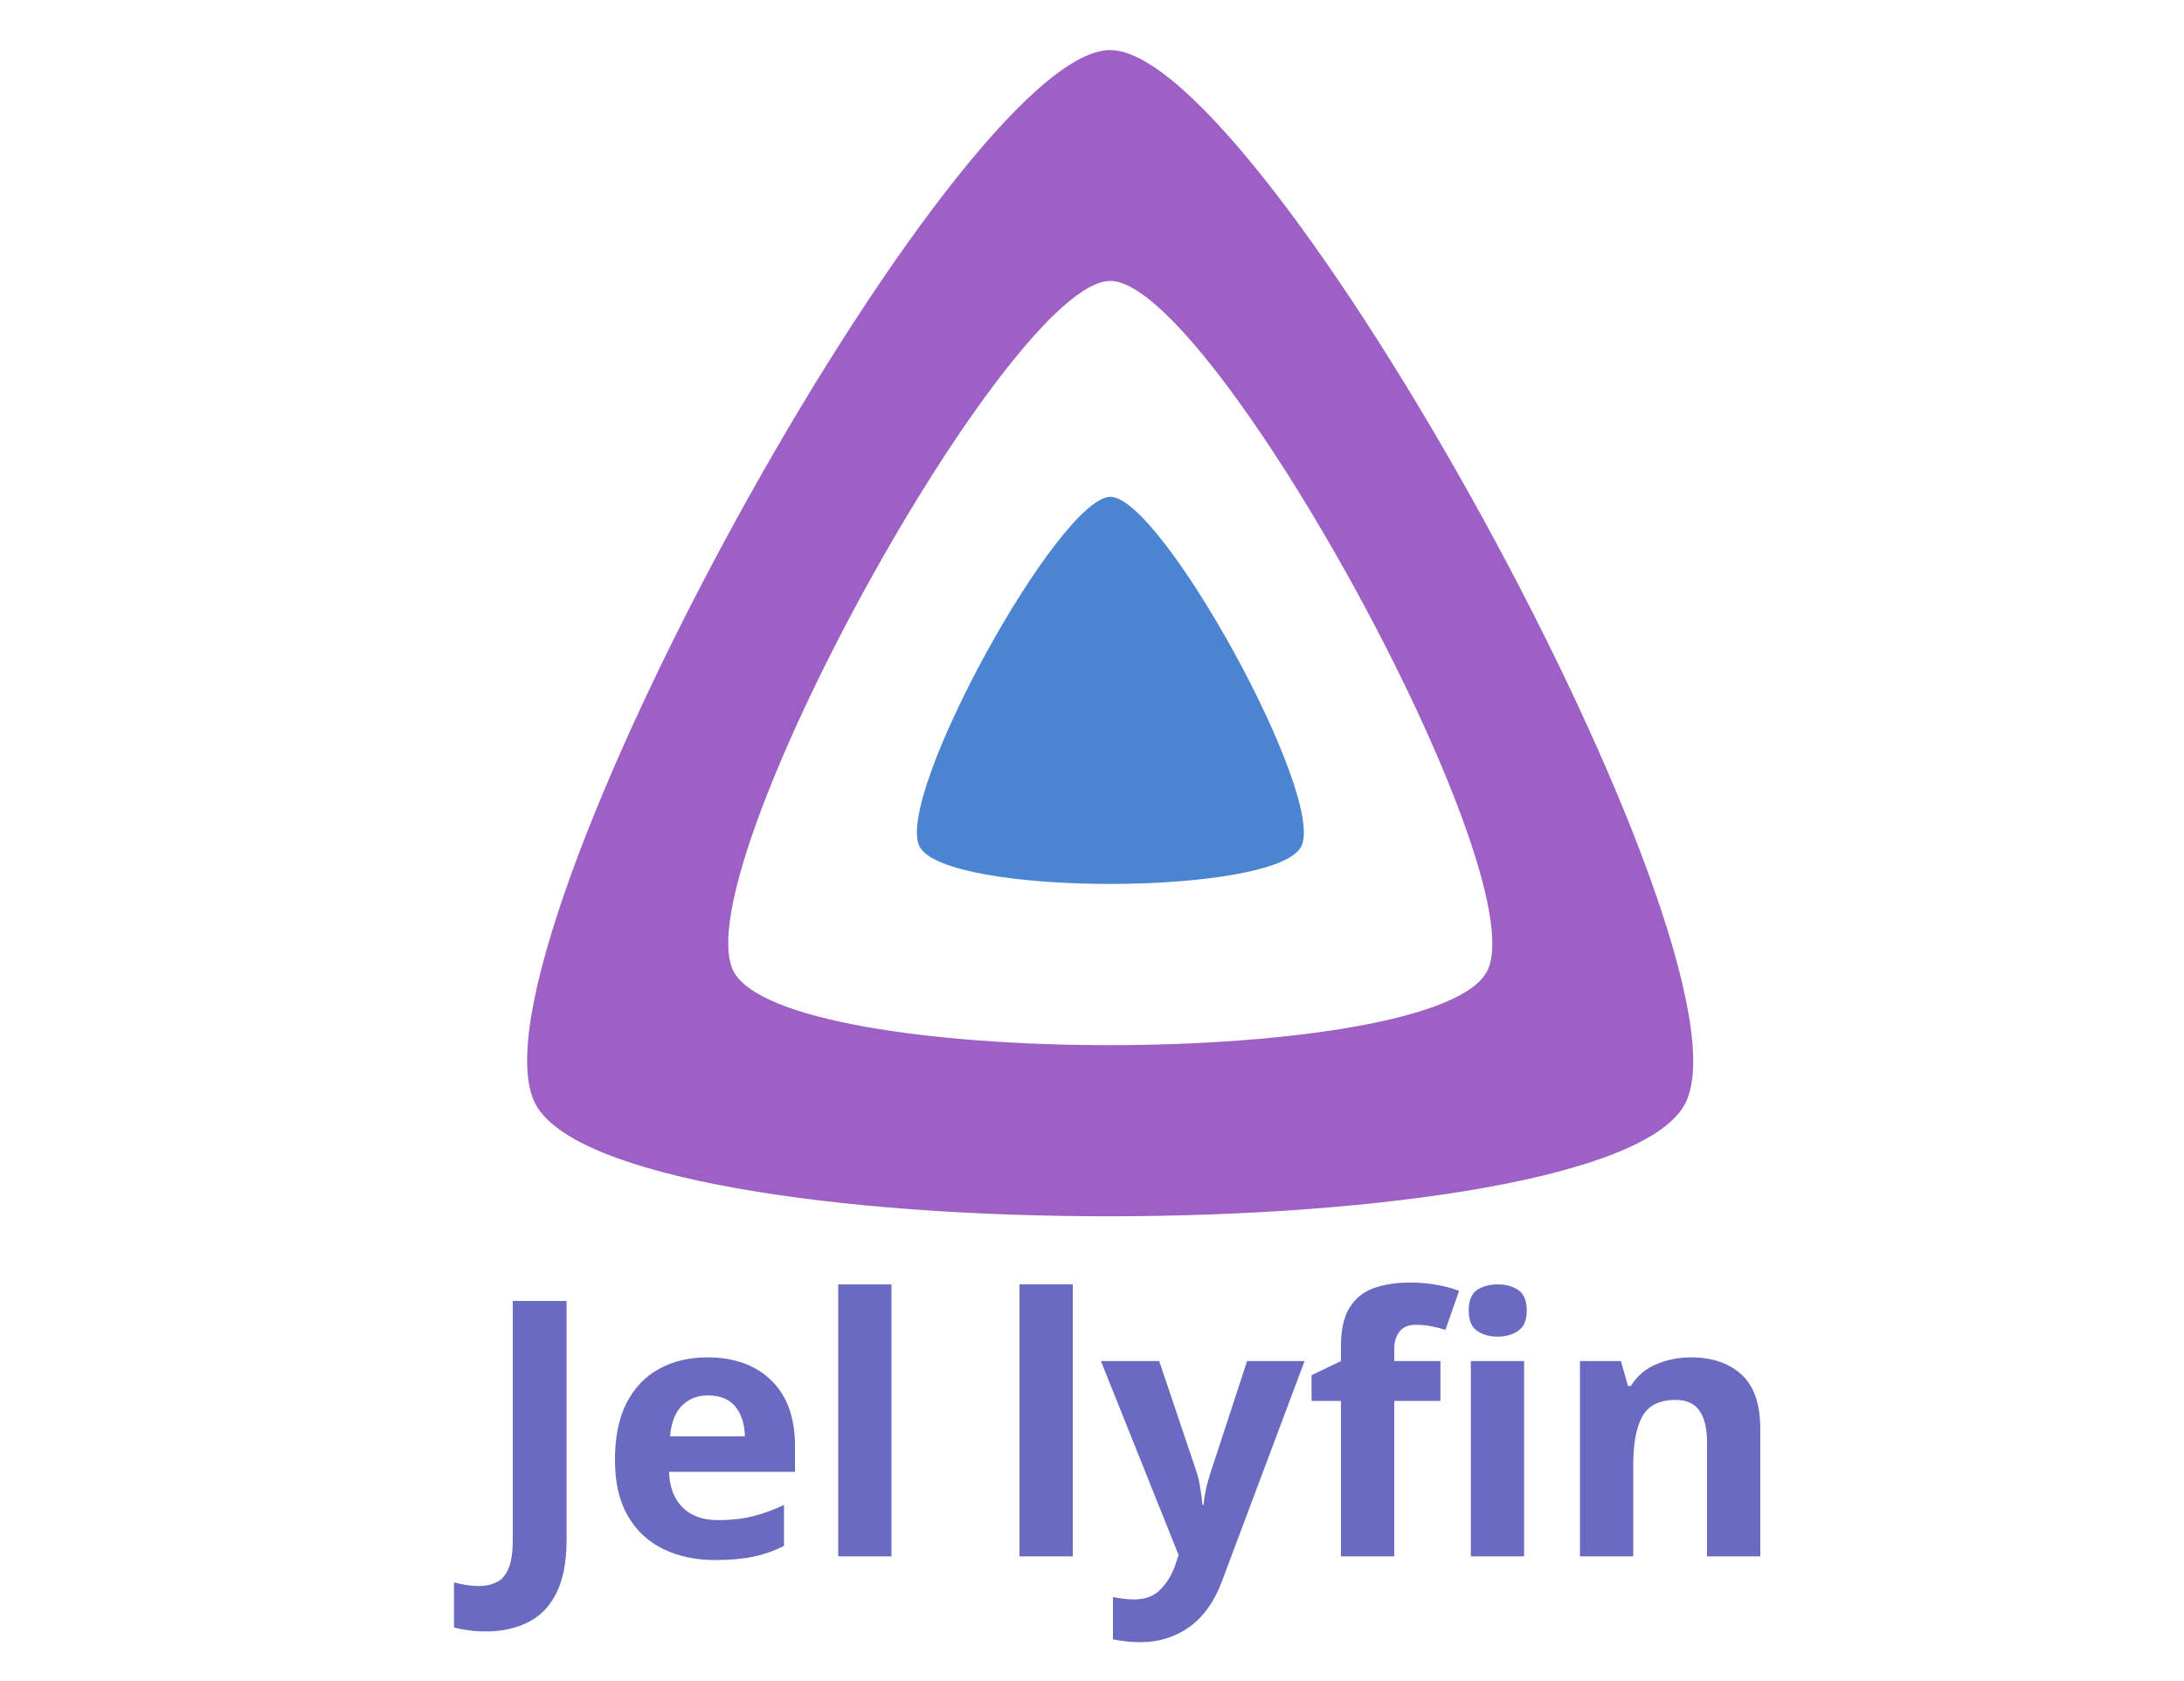
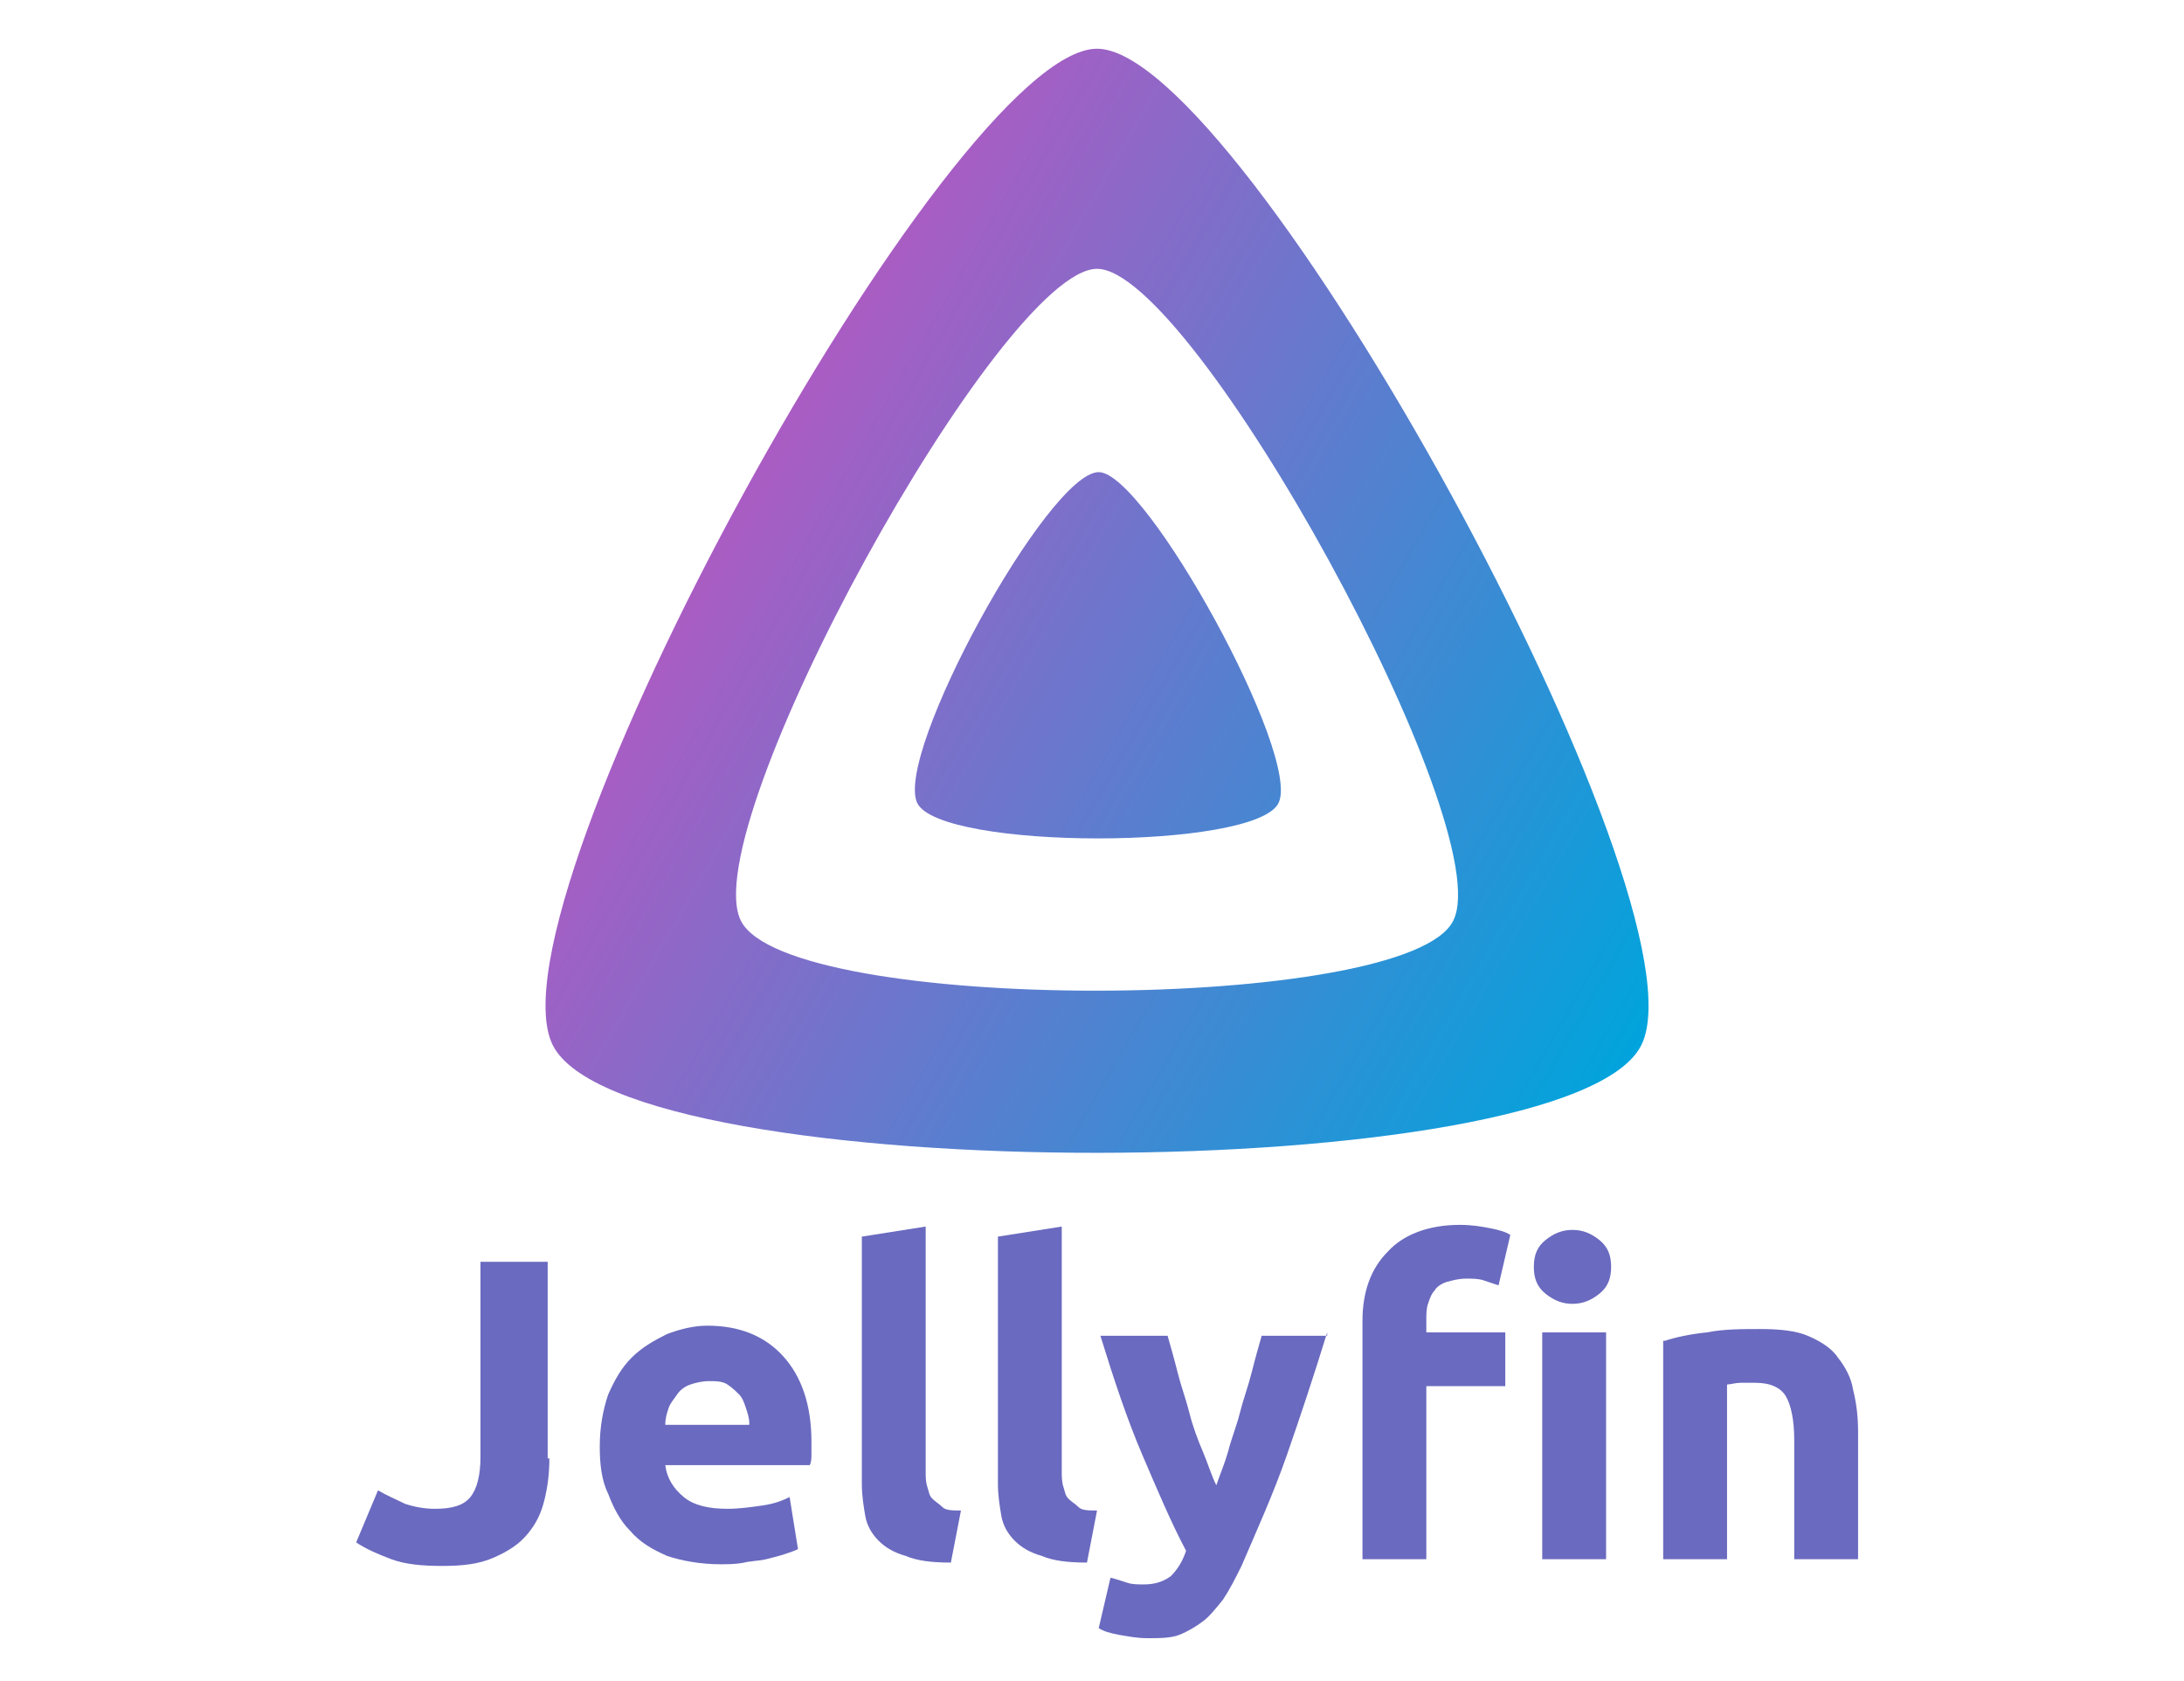
- <svg xmlns="http://www.w3.org/2000/svg" id="Layer_2" data-name="Layer 2" viewBox="0 0 130 100">
-   <defs>
-     <style>
-       .cls-1 {
-         fill: #9d61c5;
-       }
- 
-       .cls-2 {
-         fill: #4b84d1;
-       }
- 
-       .cls-3 {
-         fill: #6a6ac0;
-         font-family: Ubuntu-Bold, Ubuntu;
-         font-size: 21.3px;
-         font-weight: 700;
-       }
- 
-       .cls-4 {
-         letter-spacing: -.01em;
-       }
-     </style>
-   </defs>
-   <g id="Layer_1-2" data-name="Layer 1">
-     <g>
+ <svg xmlns="http://www.w3.org/2000/svg" xmlns:xlink="http://www.w3.org/1999/xlink" version="1.1" id="Layer_2_00000183957103633912816430000007507134110851123900_" x="0px" y="0px" viewBox="0 0 130 100" style="enable-background:new 0 0 130 100;" xml:space="preserve">
+   <style type="text/css">
+ 	.st0{clip-path:url(#SVGID_00000060738107691803601530000016435656677708630188_);}
+ 	.st1{enable-background:new    ;}
+ 	.st2{fill:#6A6AC0;}
+ 	.st3{fill:url(#a_00000113332517498062676210000016833418630747418022_);}
+ 	.st4{fill:none;}
+ 	.st5{fill:url(#c_00000108308919221169869480000011748694277347313298_);}
+ </style>
+   <g>
+     <defs>
+       <rect id="SVGID_1_" width="130" height="100" />
+     </defs>
+     <clipPath id="SVGID_00000071537433781565656650000001095817979951156390_">
+       <use xlink:href="#SVGID_1_" style="overflow:visible;" />
+     </clipPath>
+     <g id="Layer_1-2" style="clip-path:url(#SVGID_00000071537433781565656650000001095817979951156390_);">
      <g>
-         <path id="A" class="cls-2" d="m54.73,50.37c1.5,3,21.25,2.97,22.73,0,1.48-2.97-8.32-20.79-11.36-20.8-3.05,0-12.86,17.79-11.37,20.8Z" />
-         <path id="C" class="cls-1" d="m31.84,65.64c4.51,9.05,64.03,8.95,68.49,0,4.46-8.95-25.06-62.66-34.25-62.66S27.34,56.59,31.84,65.64h0Zm11.81-7.86c-2.95-5.93,16.42-41.06,22.44-41.06s25.36,35.19,22.44,41.06c-2.92,5.87-41.92,5.93-44.88,0Z" />
+         <g class="st1">
+           <path class="st2" d="M32.7,86.8c0,0.9-0.1,1.7-0.3,2.5s-0.5,1.4-1,2c-0.5,0.6-1.1,1-2,1.4s-1.9,0.5-3.1,0.5      c-1.2,0-2.2-0.1-3-0.4c-0.8-0.3-1.5-0.6-2.1-1l1.3-3.1c0.5,0.3,1,0.5,1.6,0.8c0.6,0.2,1.2,0.3,1.8,0.3c1,0,1.7-0.2,2.1-0.7      c0.4-0.5,0.6-1.3,0.6-2.4V75.1h4V86.8z" />
+           <path class="st2" d="M35.7,86.1c0-1.2,0.2-2.2,0.5-3.1c0.4-0.9,0.8-1.6,1.4-2.2c0.6-0.6,1.3-1,2.1-1.4c0.8-0.3,1.6-0.5,2.4-0.5      c1.9,0,3.4,0.6,4.5,1.8c1.1,1.2,1.7,2.9,1.7,5.1c0,0.2,0,0.5,0,0.7c0,0.3,0,0.5-0.1,0.7h-8.6c0.1,0.8,0.5,1.4,1.1,1.9      c0.6,0.5,1.5,0.7,2.6,0.7c0.7,0,1.4-0.1,2.1-0.2s1.2-0.3,1.6-0.5l0.5,3.1c-0.2,0.1-0.5,0.2-0.8,0.3c-0.3,0.1-0.7,0.2-1.1,0.3      c-0.4,0.1-0.9,0.1-1.3,0.2c-0.5,0.1-1,0.1-1.4,0.1c-1.2,0-2.3-0.2-3.2-0.5c-0.9-0.4-1.6-0.8-2.2-1.5c-0.6-0.6-1-1.4-1.3-2.2      C35.8,88.1,35.7,87.1,35.7,86.1z M44.6,84.7c0-0.3-0.1-0.6-0.2-0.9c-0.1-0.3-0.2-0.6-0.4-0.8c-0.2-0.2-0.4-0.4-0.7-0.6      c-0.3-0.2-0.7-0.2-1.1-0.2c-0.4,0-0.8,0.1-1.1,0.2c-0.3,0.1-0.6,0.3-0.8,0.6s-0.4,0.5-0.5,0.8c-0.1,0.3-0.2,0.6-0.2,1H44.6z" />
+           <path class="st2" d="M56.6,93c-1.1,0-2-0.1-2.7-0.4c-0.7-0.2-1.2-0.5-1.6-0.9c-0.4-0.4-0.7-0.9-0.8-1.5      c-0.1-0.6-0.2-1.2-0.2-1.9V73.6l3.8-0.6v14.6c0,0.3,0,0.6,0.1,0.9c0.1,0.3,0.1,0.5,0.3,0.7s0.4,0.3,0.6,0.5s0.6,0.2,1.1,0.2      L56.6,93z" />
+         </g>
+         <g class="st1">
+           <path class="st2" d="M64.7,93c-1.1,0-2-0.1-2.7-0.4c-0.7-0.2-1.2-0.5-1.6-0.9c-0.4-0.4-0.7-0.9-0.8-1.5      c-0.1-0.6-0.2-1.2-0.2-1.9V73.6l3.8-0.6v14.6c0,0.3,0,0.6,0.1,0.9c0.1,0.3,0.1,0.5,0.3,0.7s0.4,0.3,0.6,0.5s0.6,0.2,1.1,0.2      L64.7,93z" />
+         </g>
+         <g class="st1">
+           <path class="st2" d="M79,79.3c-0.8,2.6-1.6,5-2.4,7.3c-0.8,2.3-1.8,4.5-2.7,6.6c-0.4,0.8-0.7,1.4-1.1,2c-0.4,0.5-0.8,1-1.2,1.3      c-0.4,0.3-0.9,0.6-1.4,0.8c-0.5,0.2-1.2,0.2-1.9,0.2c-0.6,0-1.1-0.1-1.7-0.2c-0.5-0.1-0.9-0.2-1.2-0.4l0.7-3      c0.4,0.1,0.7,0.2,1,0.3s0.6,0.1,1,0.1c0.7,0,1.2-0.2,1.6-0.5c0.4-0.4,0.7-0.9,0.9-1.5c-0.9-1.7-1.7-3.6-2.6-5.7      c-0.9-2.1-1.7-4.5-2.5-7.1h4c0.2,0.7,0.4,1.4,0.6,2.2c0.2,0.8,0.5,1.6,0.7,2.4s0.5,1.6,0.8,2.3c0.3,0.7,0.5,1.4,0.8,2      c0.2-0.6,0.5-1.3,0.7-2c0.2-0.8,0.5-1.5,0.7-2.3c0.2-0.8,0.5-1.6,0.7-2.4c0.2-0.8,0.4-1.5,0.6-2.2H79z" />
+           <path class="st2" d="M86.9,72.9c0.7,0,1.3,0.1,1.8,0.2s0.9,0.2,1.2,0.4l-0.7,3c-0.3-0.1-0.6-0.2-0.9-0.3c-0.3-0.1-0.7-0.1-1-0.1      c-0.5,0-0.8,0.1-1.2,0.2c-0.3,0.1-0.6,0.3-0.7,0.5c-0.2,0.2-0.3,0.5-0.4,0.8c-0.1,0.3-0.1,0.6-0.1,1v0.7h4.7v3.2h-4.7v10.3h-3.8      V78.6c0-1.7,0.5-3.1,1.5-4.1C83.5,73.5,85,72.9,86.9,72.9z M95.9,75.4c0,0.7-0.2,1.2-0.7,1.6s-1,0.6-1.6,0.6s-1.1-0.2-1.6-0.6      c-0.5-0.4-0.7-0.9-0.7-1.6c0-0.7,0.2-1.2,0.7-1.6c0.5-0.4,1-0.6,1.6-0.6s1.1,0.2,1.6,0.6S95.9,74.7,95.9,75.4z M95.6,92.8h-3.8      V79.3h3.8V92.8z" />
+           <path class="st2" d="M99.1,79.8c0.6-0.2,1.5-0.4,2.5-0.5c1-0.2,2.1-0.2,3.2-0.2c1.1,0,2.1,0.1,2.8,0.4s1.4,0.7,1.8,1.3      c0.4,0.5,0.8,1.2,0.9,1.9c0.2,0.8,0.3,1.6,0.3,2.5v7.6h-3.8v-7.1c0-1.2-0.2-2.1-0.5-2.6c-0.3-0.5-0.9-0.8-1.8-0.8      c-0.3,0-0.6,0-0.9,0s-0.6,0.1-0.8,0.1v10.4h-3.8V79.8z" />
+         </g>
      </g>
-       <text class="cls-3" transform="translate(28.6 92.63)">
-         <tspan x="0" y="0">Jel</tspan>
-         <tspan class="cls-4" x="30.43" y="0">l</tspan>
-         <tspan x="36.93" y="0">yfin</tspan>
-       </text>
+     </g>
+     <g style="clip-path:url(#SVGID_00000071537433781565656650000001095817979951156390_);">
+       <linearGradient id="a_00000067203268995390211750000014711550192939157923_" gradientUnits="userSpaceOnUse" x1="44.423" y1="72.986" x2="98.863" y2="41.555" gradientTransform="matrix(1 0 0 -1 0 102)">
+         <stop offset="0" style="stop-color:#AA5CC3" />
+         <stop offset="1" style="stop-color:#00A4DC" />
+       </linearGradient>
+       <path id="a" style="fill:url(#a_00000067203268995390211750000014711550192939157923_);" d="M54.6,47.8c1.4,2.8,20.1,2.8,21.5,0    c1.4-2.8-7.9-19.7-10.7-19.7C62.4,28.1,53.2,44.9,54.6,47.8z" />
+     </g>
+     <g style="clip-path:url(#SVGID_00000071537433781565656650000001095817979951156390_);">
+       <path id="a_00000011720586859550470800000010116765184686797205_" class="st4" d="M54.6,50.2c1.4,2.8,20.1,2.8,21.5,0    c1.4-2.8-7.9-19.7-10.7-19.7C62.4,30.5,53.2,47.3,54.6,50.2z" />
+     </g>
+     <g style="clip-path:url(#SVGID_00000071537433781565656650000001095817979951156390_);">
+       <linearGradient id="c_00000047738698567729918500000005679909830763890858_" gradientUnits="userSpaceOnUse" x1="43.999" y1="72.251" x2="98.439" y2="40.819" gradientTransform="matrix(1 0 0 -1 0 102)">
+         <stop offset="0" style="stop-color:#AA5CC3" />
+         <stop offset="1" style="stop-color:#00A4DC" />
+       </linearGradient>
+       <path id="c" style="fill:url(#c_00000047738698567729918500000005679909830763890858_);" d="M32.9,62.2c4.3,8.6,60.6,8.5,64.8,0    S74,2.9,65.3,2.9C56.6,2.9,28.7,53.7,32.9,62.2L32.9,62.2z M44.1,54.8c-2.8-5.6,15.5-38.8,21.2-38.8c5.7,0,24,33.3,21.2,38.8    C83.8,60.3,46.9,60.4,44.1,54.8z" />
    </g>
  </g>
</svg>
